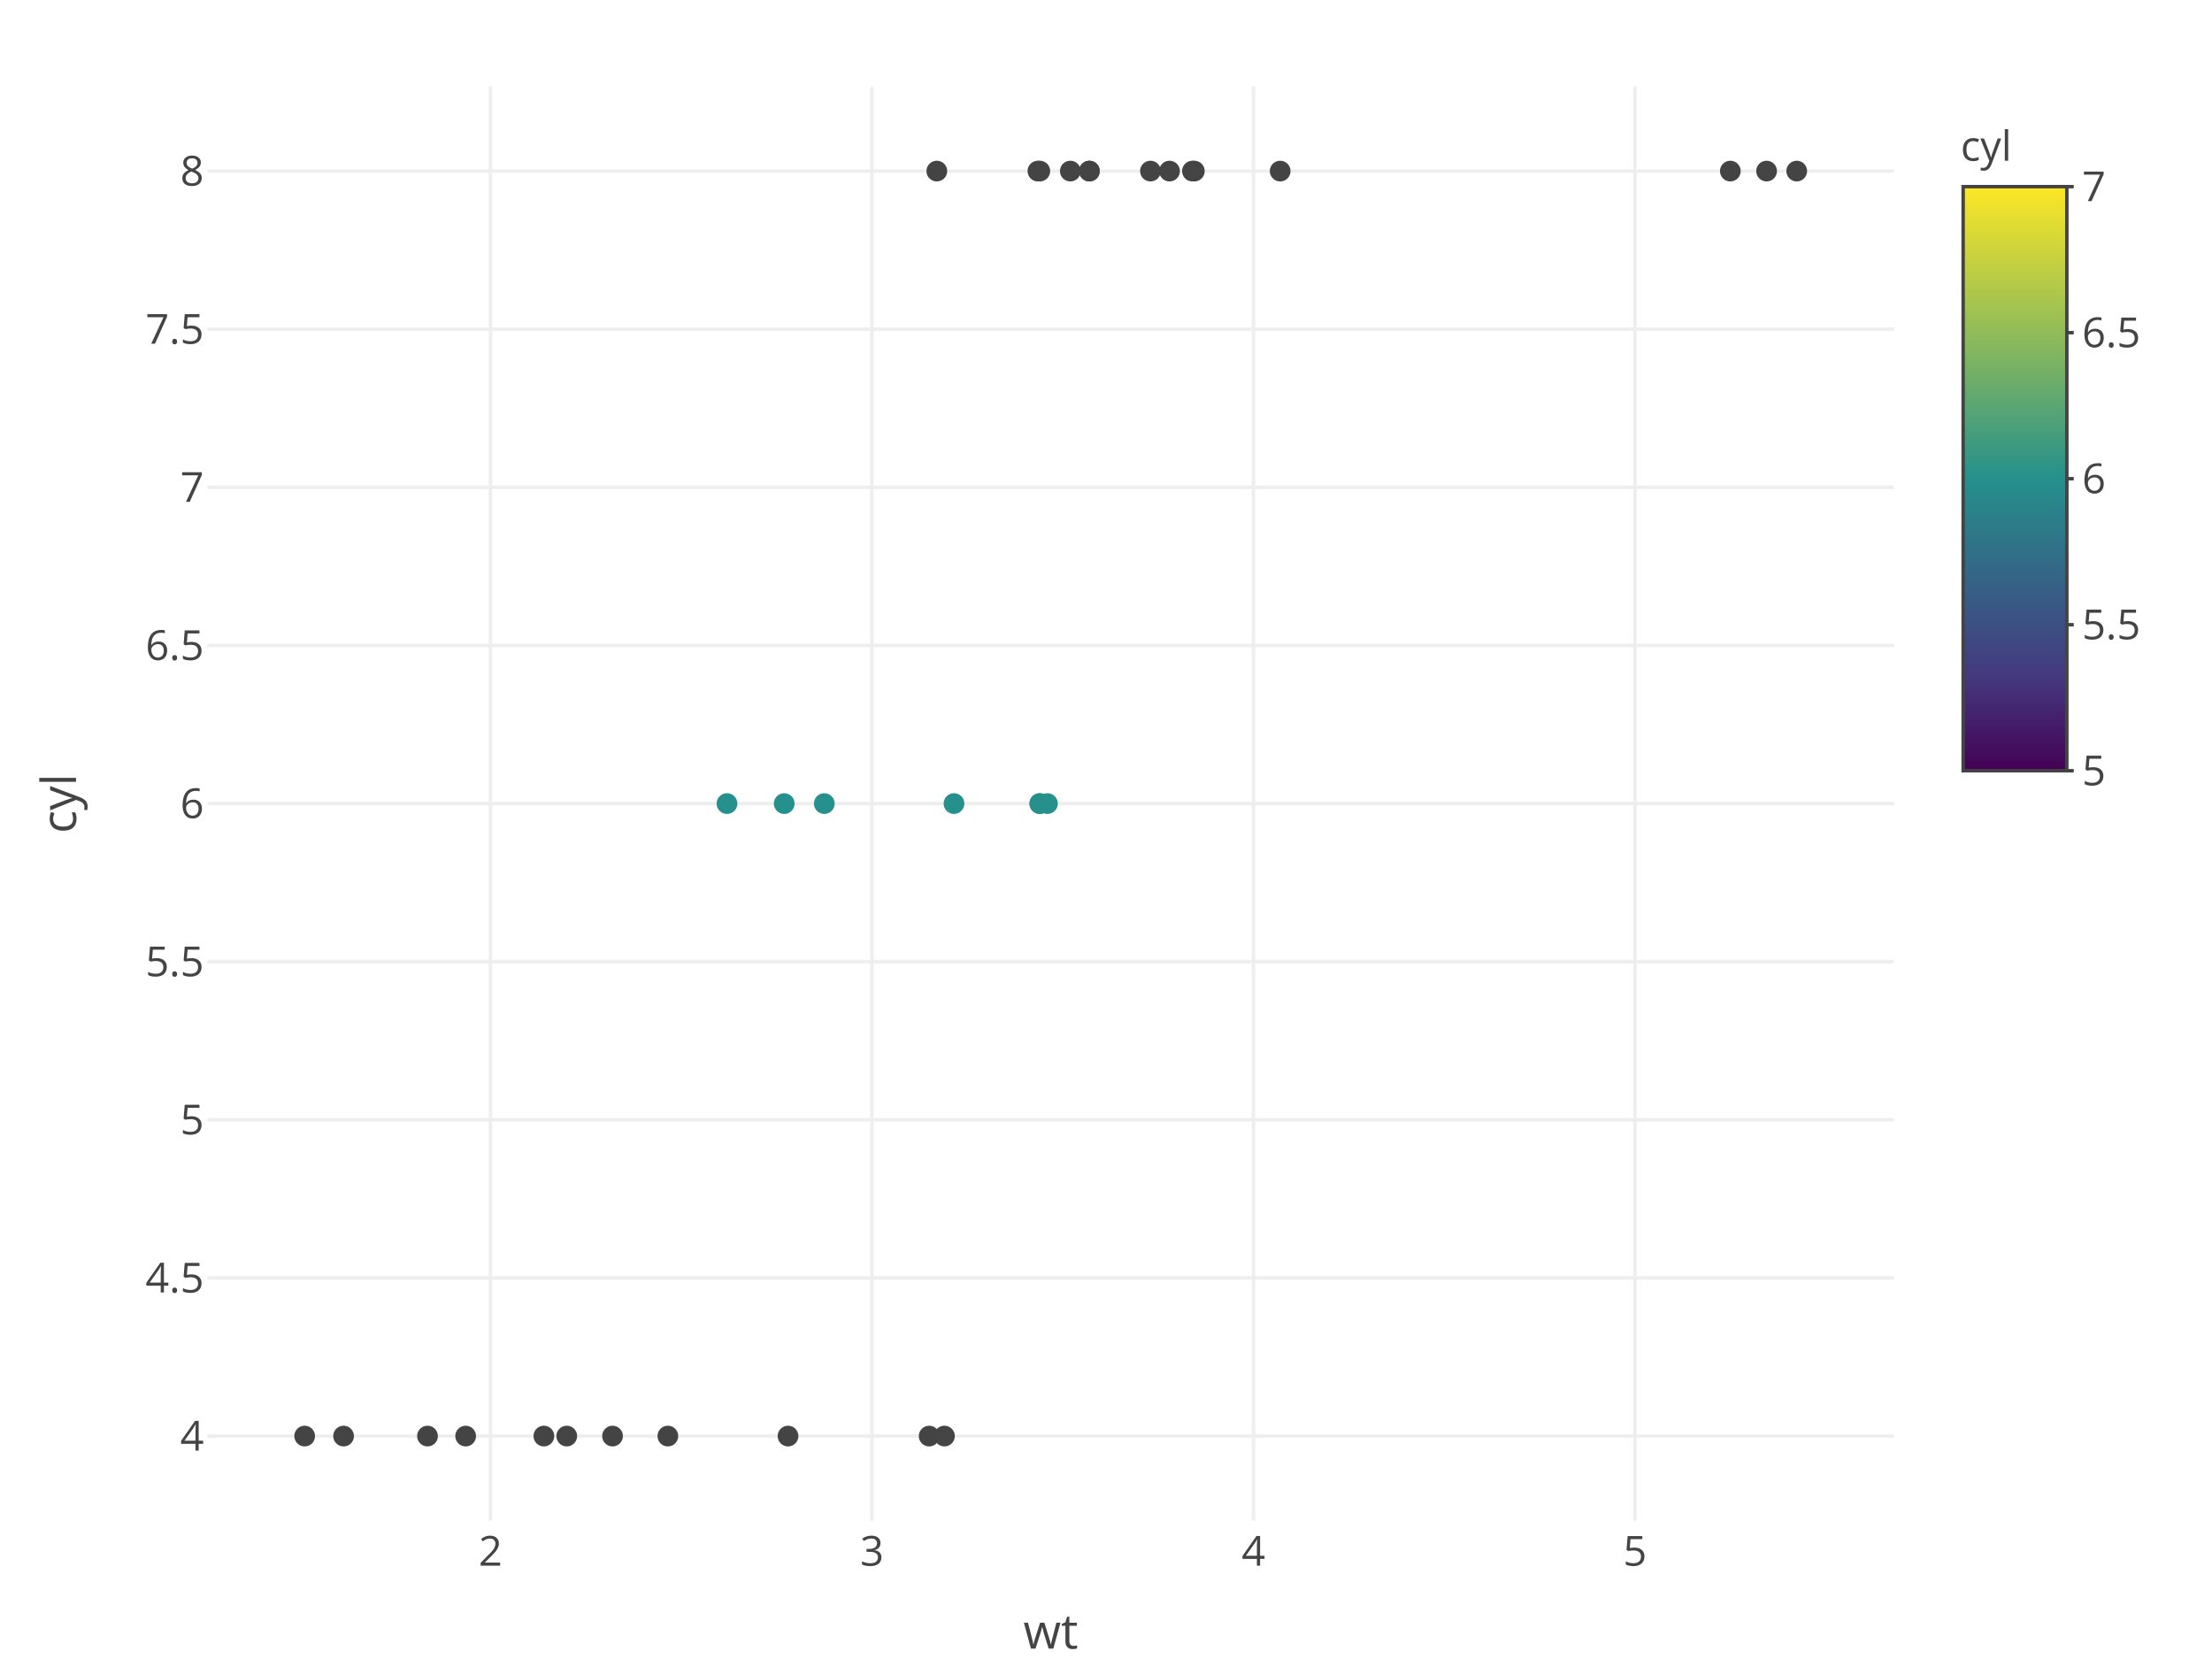
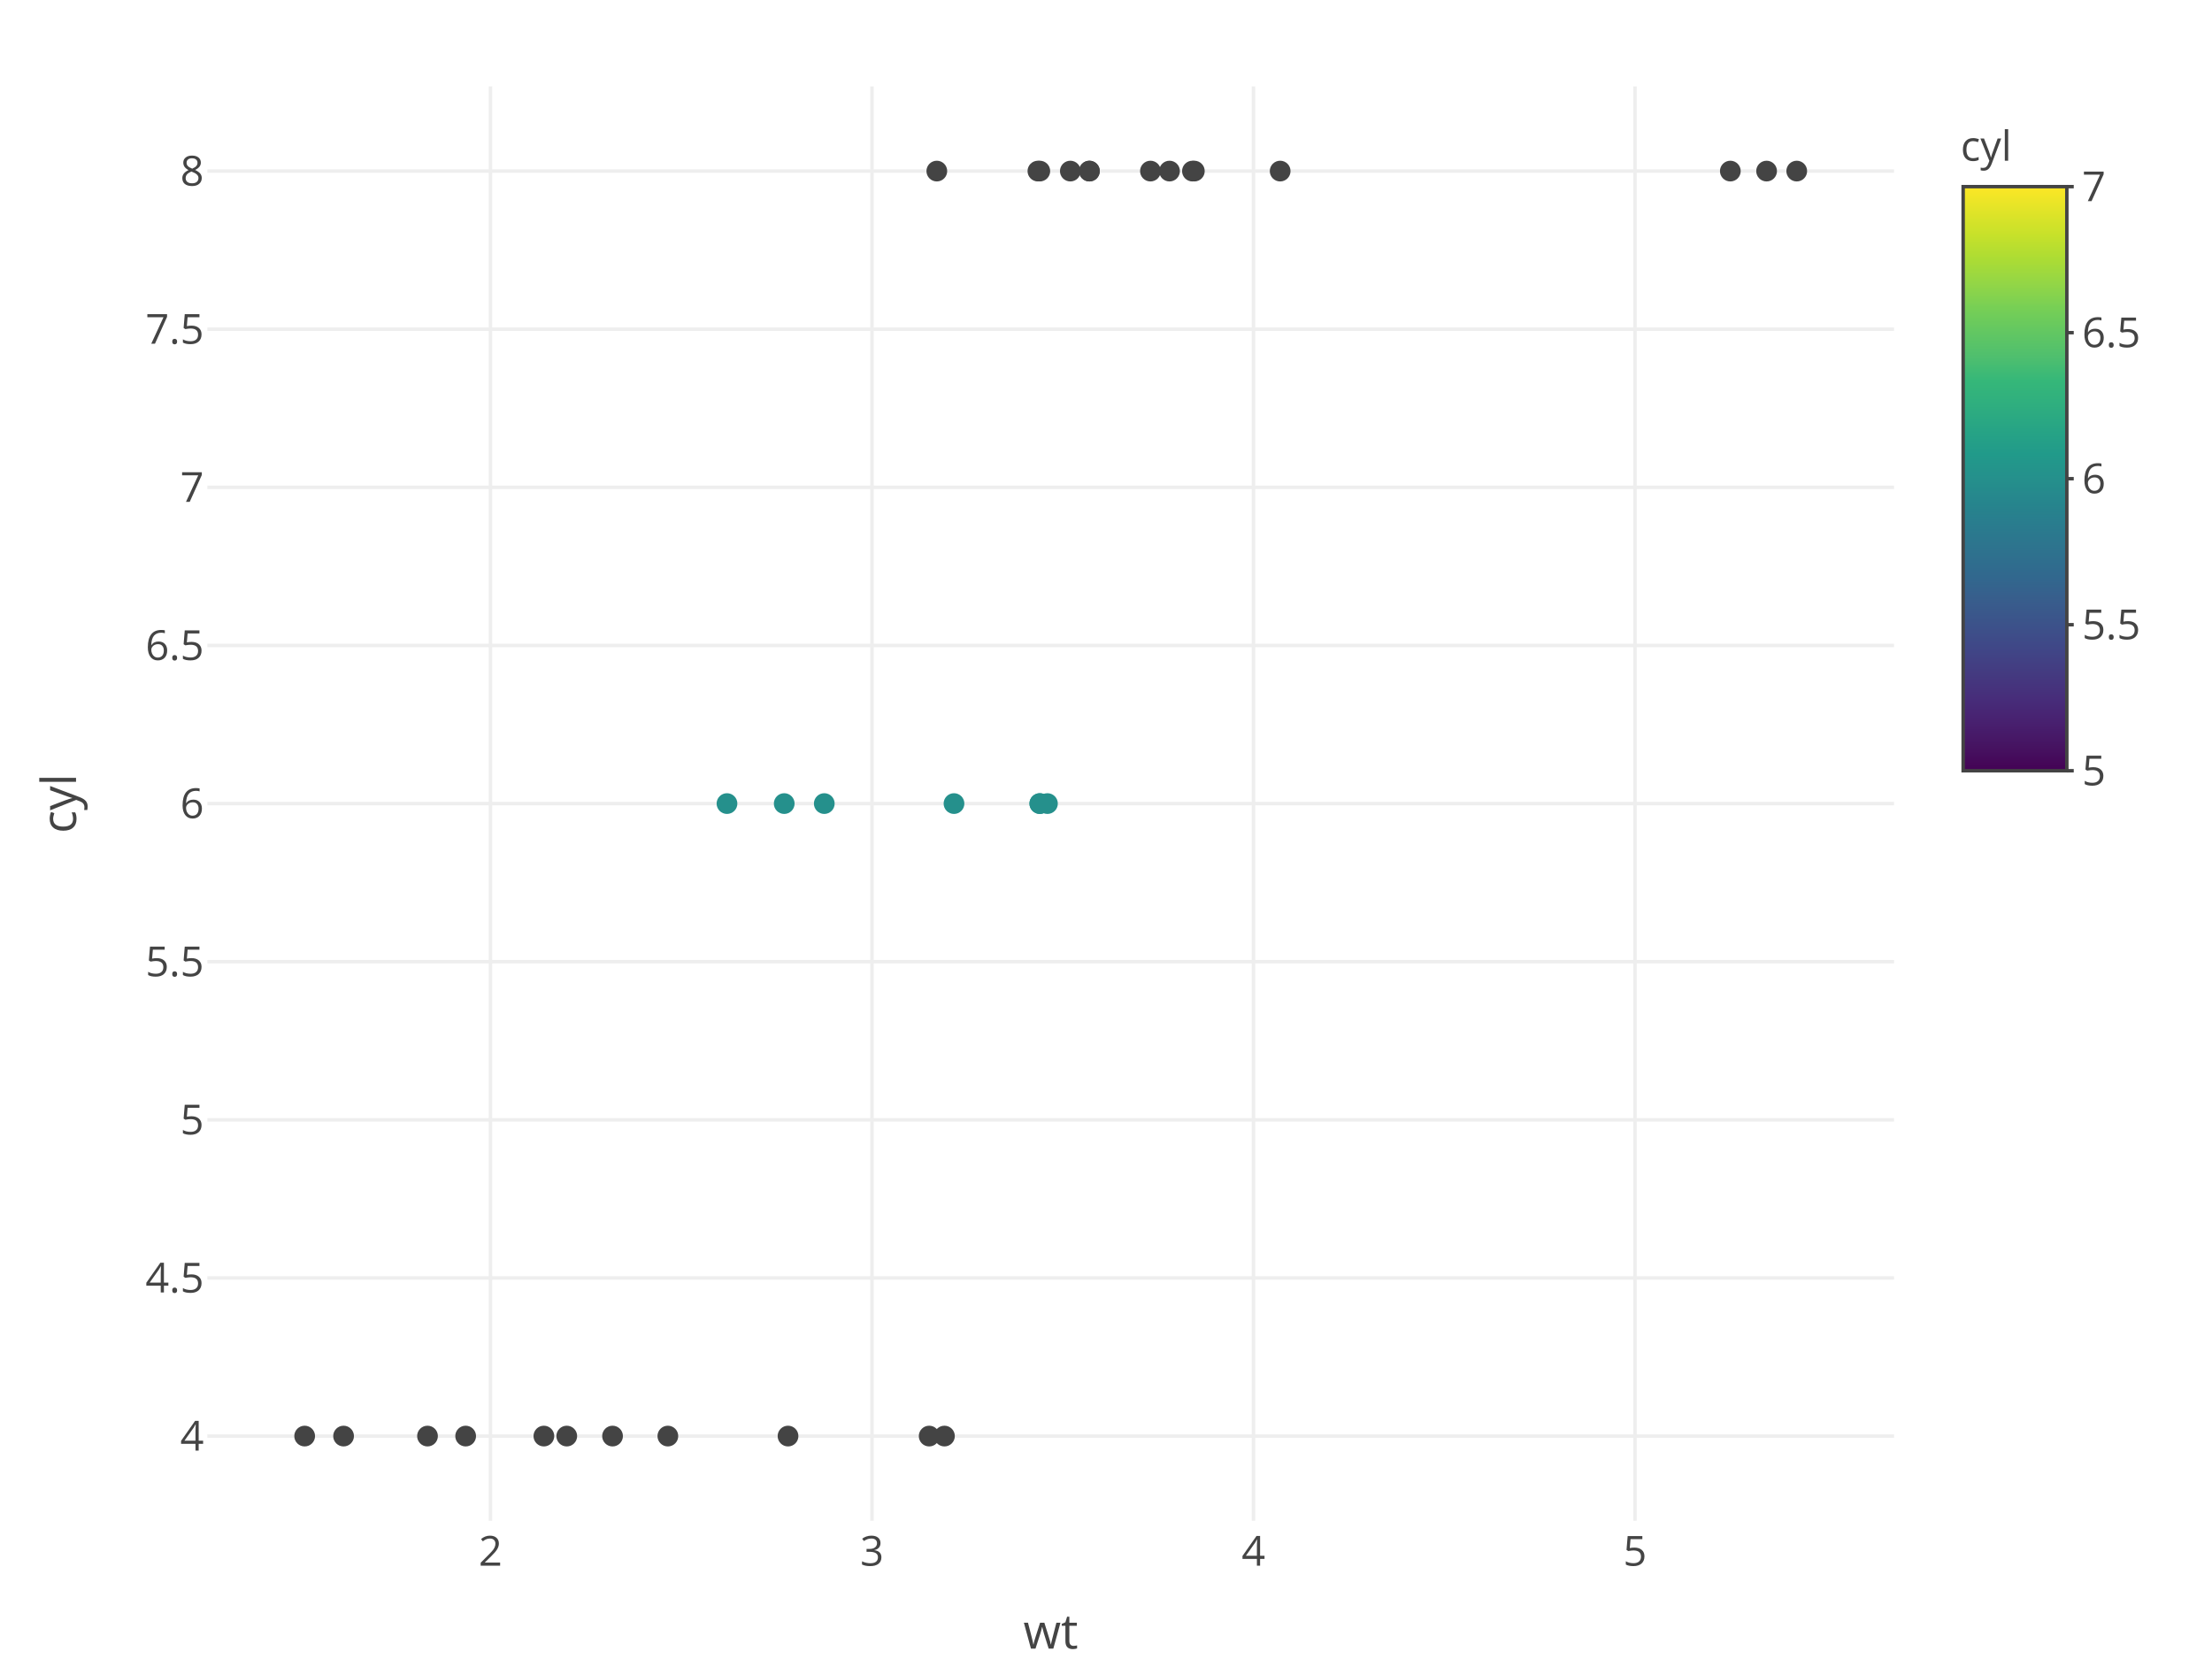
<svg xmlns="http://www.w3.org/2000/svg" class="main-svg" width="640" height="480" viewBox="0 0 640 480">
  <rect x="0" y="0" width="640" height="480" style="fill: rgb(255, 255, 255); fill-opacity: 1;" />
  <defs id="defs-">
    <g class="clips">
      <clipPath id="clipxyplot" class="plotclip">
        <rect width="488" height="415" />
      </clipPath>
      <clipPath class="axesclip" id="clipx">
        <rect x="60" y="0" width="488" height="480" />
      </clipPath>
      <clipPath class="axesclip" id="clipy">
        <rect x="0" y="25" width="640" height="415" />
      </clipPath>
      <clipPath class="axesclip" id="clipxy">
        <rect x="60" y="25" width="488" height="415" />
      </clipPath>
    </g>
    <g class="gradients">
      <linearGradient x1="0" x2="0" y1="1" y2="0" id="g-cb-vdiffr-plotly-2">
        <stop offset="0%" stop-color="rgb(68, 1, 84)" stop-opacity="1" />
-         <stop offset="0%" stop-color="rgb(68, 1, 84)" stop-opacity="1" />
-         <stop offset="0%" stop-color="rgb(68, 1, 84)" stop-opacity="1" />
-         <stop offset="0%" stop-color="rgb(68, 1, 84)" stop-opacity="1" />
-         <stop offset="0%" stop-color="rgb(68, 1, 84)" stop-opacity="1" />
-         <stop offset="0%" stop-color="rgb(68, 1, 84)" stop-opacity="1" />
-         <stop offset="0%" stop-color="rgb(68, 1, 84)" stop-opacity="1" />
-         <stop offset="0%" stop-color="rgb(68, 1, 84)" stop-opacity="1" />
+         <stop offset="4.167%" stop-color="rgb(70, 19, 97)" stop-opacity="1" />
+         <stop offset="8.333%" stop-color="rgb(72, 32, 111)" stop-opacity="1" />
+         <stop offset="12.5%" stop-color="rgb(71, 45, 122)" stop-opacity="1" />
        <stop offset="16.667%" stop-color="rgb(68, 58, 128)" stop-opacity="1" />
+         <stop offset="20.833%" stop-color="rgb(64, 70, 135)" stop-opacity="1" />
+         <stop offset="25%" stop-color="rgb(60, 82, 138)" stop-opacity="1" />
+         <stop offset="29.167%" stop-color="rgb(56, 93, 140)" stop-opacity="1" />
+         <stop offset="33.333%" stop-color="rgb(49, 104, 142)" stop-opacity="1" />
+         <stop offset="37.5%" stop-color="rgb(46, 114, 142)" stop-opacity="1" />
+         <stop offset="41.667%" stop-color="rgb(42, 123, 142)" stop-opacity="1" />
+         <stop offset="45.833%" stop-color="rgb(38, 133, 141)" stop-opacity="1" />
        <stop offset="50%" stop-color="rgb(37, 144, 140)" stop-opacity="1" />
-         <stop offset="50%" stop-color="rgb(37, 144, 140)" stop-opacity="1" />
-         <stop offset="50%" stop-color="rgb(37, 144, 140)" stop-opacity="1" />
-         <stop offset="50%" stop-color="rgb(37, 144, 140)" stop-opacity="1" />
-         <stop offset="50%" stop-color="rgb(37, 144, 140)" stop-opacity="1" />
-         <stop offset="100%" stop-color="rgb(253, 231, 37)" stop-opacity="1" />
-         <stop offset="100%" stop-color="rgb(253, 231, 37)" stop-opacity="1" />
-         <stop offset="100%" stop-color="rgb(253, 231, 37)" stop-opacity="1" />
-         <stop offset="100%" stop-color="rgb(253, 231, 37)" stop-opacity="1" />
-         <stop offset="100%" stop-color="rgb(253, 231, 37)" stop-opacity="1" />
-         <stop offset="100%" stop-color="rgb(253, 231, 37)" stop-opacity="1" />
-         <stop offset="100%" stop-color="rgb(253, 231, 37)" stop-opacity="1" />
-         <stop offset="100%" stop-color="rgb(253, 231, 37)" stop-opacity="1" />
-         <stop offset="100%" stop-color="rgb(253, 231, 37)" stop-opacity="1" />
-         <stop offset="100%" stop-color="rgb(253, 231, 37)" stop-opacity="1" />
+         <stop offset="54.167%" stop-color="rgb(33, 154, 138)" stop-opacity="1" />
+         <stop offset="58.333%" stop-color="rgb(39, 164, 133)" stop-opacity="1" />
+         <stop offset="62.5%" stop-color="rgb(47, 174, 127)" stop-opacity="1" />
+         <stop offset="66.667%" stop-color="rgb(53, 183, 121)" stop-opacity="1" />
+         <stop offset="70.833%" stop-color="rgb(79, 191, 110)" stop-opacity="1" />
+         <stop offset="75%" stop-color="rgb(98, 199, 98)" stop-opacity="1" />
+         <stop offset="79.167%" stop-color="rgb(119, 207, 85)" stop-opacity="1" />
+         <stop offset="83.333%" stop-color="rgb(147, 214, 70)" stop-opacity="1" />
+         <stop offset="87.5%" stop-color="rgb(172, 220, 52)" stop-opacity="1" />
+         <stop offset="91.667%" stop-color="rgb(199, 225, 42)" stop-opacity="1" />
+         <stop offset="95.833%" stop-color="rgb(226, 228, 40)" stop-opacity="1" />
        <stop offset="100%" stop-color="rgb(253, 231, 37)" stop-opacity="1" />
      </linearGradient>
    </g>
  </defs>
  <g class="bglayer">
    <rect class="bg" x="60" y="25" width="488" height="415" style="fill: rgb(255, 255, 255); fill-opacity: 1; stroke-width: 0;" />
  </g>
  <g class="layer-below">
    <g class="imagelayer" />
    <g class="shapelayer" />
  </g>
  <g class="cartesianlayer">
    <g class="subplot xy">
      <g class="layer-subplot">
        <g class="shapelayer" />
        <g class="imagelayer" />
      </g>
      <g class="gridlayer">
        <g class="x">
          <path class="xgrid crisp" d="M0,25v415" transform="translate(141.91,0)" style="stroke: rgb(238, 238, 238); stroke-opacity: 1; stroke-width: 1px;" />
          <path class="xgrid crisp" d="M0,25v415" transform="translate(252.29,0)" style="stroke: rgb(238, 238, 238); stroke-opacity: 1; stroke-width: 1px;" />
          <path class="xgrid crisp" d="M0,25v415" transform="translate(362.67,0)" style="stroke: rgb(238, 238, 238); stroke-opacity: 1; stroke-width: 1px;" />
          <path class="xgrid crisp" d="M0,25v415" transform="translate(473.05,0)" style="stroke: rgb(238, 238, 238); stroke-opacity: 1; stroke-width: 1px;" />
        </g>
        <g class="y">
          <path class="ygrid crisp" d="M60,0h488" transform="translate(0,415.5)" style="stroke: rgb(238, 238, 238); stroke-opacity: 1; stroke-width: 1px;" />
          <path class="ygrid crisp" d="M60,0h488" transform="translate(0,369.75)" style="stroke: rgb(238, 238, 238); stroke-opacity: 1; stroke-width: 1px;" />
          <path class="ygrid crisp" d="M60,0h488" transform="translate(0,324)" style="stroke: rgb(238, 238, 238); stroke-opacity: 1; stroke-width: 1px;" />
          <path class="ygrid crisp" d="M60,0h488" transform="translate(0,278.25)" style="stroke: rgb(238, 238, 238); stroke-opacity: 1; stroke-width: 1px;" />
          <path class="ygrid crisp" d="M60,0h488" transform="translate(0,232.5)" style="stroke: rgb(238, 238, 238); stroke-opacity: 1; stroke-width: 1px;" />
          <path class="ygrid crisp" d="M60,0h488" transform="translate(0,186.75)" style="stroke: rgb(238, 238, 238); stroke-opacity: 1; stroke-width: 1px;" />
          <path class="ygrid crisp" d="M60,0h488" transform="translate(0,141)" style="stroke: rgb(238, 238, 238); stroke-opacity: 1; stroke-width: 1px;" />
          <path class="ygrid crisp" d="M60,0h488" transform="translate(0,95.25)" style="stroke: rgb(238, 238, 238); stroke-opacity: 1; stroke-width: 1px;" />
          <path class="ygrid crisp" d="M60,0h488" transform="translate(0,49.5)" style="stroke: rgb(238, 238, 238); stroke-opacity: 1; stroke-width: 1px;" />
        </g>
      </g>
      <g class="zerolinelayer" />
      <path class="xlines-below" />
      <path class="ylines-below" />
      <g class="overlines-below" />
      <g class="xaxislayer-below" />
      <g class="yaxislayer-below" />
      <g class="overaxes-below" />
      <g class="plot" transform="translate(60, 25)" clip-path="url(#clipxyplot)">
        <g class="scatterlayer mlayer">
          <g class="trace scatter trace-vdiffr-plotly-1" style="stroke-miterlimit: 2; opacity: 1;">
            <g class="fills" />
            <g class="errorbars" />
            <g class="lines" />
            <g class="points">
              <path class="point" transform="translate(150.34,207.5)" d="M3,0A3,3 0 1,1 0,-3A3,3 0 0,1 3,0Z" style="opacity: 1; stroke-width: 0px; fill: rgb(37, 144, 140); fill-opacity: 1;" />
              <path class="point" transform="translate(178.49,207.5)" d="M3,0A3,3 0 1,1 0,-3A3,3 0 0,1 3,0Z" style="opacity: 1; stroke-width: 0px; fill: rgb(37, 144, 140); fill-opacity: 1;" />
              <path class="point" transform="translate(117.23,390.5)" d="M3,0A3,3 0 1,1 0,-3A3,3 0 0,1 3,0Z" style="opacity: 1; stroke-width: 0px; fill: rgb(68, 68, 68); fill-opacity: 1;" />
              <path class="point" transform="translate(216.02,207.5)" d="M3,0A3,3 0 1,1 0,-3A3,3 0 0,1 3,0Z" style="opacity: 1; stroke-width: 0px; fill: rgb(37, 144, 140); fill-opacity: 1;" />
              <path class="point" transform="translate(240.85,24.5)" d="M3,0A3,3 0 1,1 0,-3A3,3 0 0,1 3,0Z" style="opacity: 1; stroke-width: 0px; fill: rgb(68, 68, 68); fill-opacity: 1;" />
              <path class="point" transform="translate(243.06,207.5)" d="M3,0A3,3 0 1,1 0,-3A3,3 0 0,1 3,0Z" style="opacity: 1; stroke-width: 0px; fill: rgb(37, 144, 140); fill-opacity: 1;" />
              <path class="point" transform="translate(255.2,24.5)" d="M3,0A3,3 0 1,1 0,-3A3,3 0 0,1 3,0Z" style="opacity: 1; stroke-width: 0px; fill: rgb(68, 68, 68); fill-opacity: 1;" />
              <path class="point" transform="translate(213.26,390.5)" d="M3,0A3,3 0 1,1 0,-3A3,3 0 0,1 3,0Z" style="opacity: 1; stroke-width: 0px; fill: rgb(68, 68, 68); fill-opacity: 1;" />
              <path class="point" transform="translate(208.84,390.5)" d="M3,0A3,3 0 1,1 0,-3A3,3 0 0,1 3,0Z" style="opacity: 1; stroke-width: 0px; fill: rgb(68, 68, 68); fill-opacity: 1;" />
              <path class="point" transform="translate(240.85,207.5)" d="M3,0A3,3 0 1,1 0,-3A3,3 0 0,1 3,0Z" style="opacity: 1; stroke-width: 0px; fill: rgb(37, 144, 140); fill-opacity: 1;" />
              <path class="point" transform="translate(240.85,207.5)" d="M3,0A3,3 0 1,1 0,-3A3,3 0 0,1 3,0Z" style="opacity: 1; stroke-width: 0px; fill: rgb(37, 144, 140); fill-opacity: 1;" />
              <path class="point" transform="translate(310.39,24.5)" d="M3,0A3,3 0 1,1 0,-3A3,3 0 0,1 3,0Z" style="opacity: 1; stroke-width: 0px; fill: rgb(68, 68, 68); fill-opacity: 1;" />
              <path class="point" transform="translate(272.86,24.5)" d="M3,0A3,3 0 1,1 0,-3A3,3 0 0,1 3,0Z" style="opacity: 1; stroke-width: 0px; fill: rgb(68, 68, 68); fill-opacity: 1;" />
              <path class="point" transform="translate(278.38,24.5)" d="M3,0A3,3 0 1,1 0,-3A3,3 0 0,1 3,0Z" style="opacity: 1; stroke-width: 0px; fill: rgb(68, 68, 68); fill-opacity: 1;" />
              <path class="point" transform="translate(440.64,24.5)" d="M3,0A3,3 0 1,1 0,-3A3,3 0 0,1 3,0Z" style="opacity: 1; stroke-width: 0px; fill: rgb(68, 68, 68); fill-opacity: 1;" />
              <path class="point" transform="translate(459.85,24.5)" d="M3,0A3,3 0 1,1 0,-3A3,3 0 0,1 3,0Z" style="opacity: 1; stroke-width: 0px; fill: rgb(68, 68, 68); fill-opacity: 1;" />
              <path class="point" transform="translate(451.13,24.5)" d="M3,0A3,3 0 1,1 0,-3A3,3 0 0,1 3,0Z" style="opacity: 1; stroke-width: 0px; fill: rgb(68, 68, 68); fill-opacity: 1;" />
              <path class="point" transform="translate(103.98,390.5)" d="M3,0A3,3 0 1,1 0,-3A3,3 0 0,1 3,0Z" style="opacity: 1; stroke-width: 0px; fill: rgb(68, 68, 68); fill-opacity: 1;" />
              <path class="point" transform="translate(39.41,390.5)" d="M3,0A3,3 0 1,1 0,-3A3,3 0 0,1 3,0Z" style="opacity: 1; stroke-width: 0px; fill: rgb(68, 68, 68); fill-opacity: 1;" />
              <path class="point" transform="translate(63.69,390.5)" d="M3,0A3,3 0 1,1 0,-3A3,3 0 0,1 3,0Z" style="opacity: 1; stroke-width: 0px; fill: rgb(68, 68, 68); fill-opacity: 1;" />
              <path class="point" transform="translate(133.23,390.5)" d="M3,0A3,3 0 1,1 0,-3A3,3 0 0,1 3,0Z" style="opacity: 1; stroke-width: 0px; fill: rgb(68, 68, 68); fill-opacity: 1;" />
              <path class="point" transform="translate(249.68,24.5)" d="M3,0A3,3 0 1,1 0,-3A3,3 0 0,1 3,0Z" style="opacity: 1; stroke-width: 0px; fill: rgb(68, 68, 68); fill-opacity: 1;" />
              <path class="point" transform="translate(240.3,24.5)" d="M3,0A3,3 0 1,1 0,-3A3,3 0 0,1 3,0Z" style="opacity: 1; stroke-width: 0px; fill: rgb(68, 68, 68); fill-opacity: 1;" />
              <path class="point" transform="translate(285.01,24.5)" d="M3,0A3,3 0 1,1 0,-3A3,3 0 0,1 3,0Z" style="opacity: 1; stroke-width: 0px; fill: rgb(68, 68, 68); fill-opacity: 1;" />
              <path class="point" transform="translate(285.56,24.5)" d="M3,0A3,3 0 1,1 0,-3A3,3 0 0,1 3,0Z" style="opacity: 1; stroke-width: 0px; fill: rgb(68, 68, 68); fill-opacity: 1;" />
              <path class="point" transform="translate(74.73,390.5)" d="M3,0A3,3 0 1,1 0,-3A3,3 0 0,1 3,0Z" style="opacity: 1; stroke-width: 0px; fill: rgb(68, 68, 68); fill-opacity: 1;" />
              <path class="point" transform="translate(97.36,390.5)" d="M3,0A3,3 0 1,1 0,-3A3,3 0 0,1 3,0Z" style="opacity: 1; stroke-width: 0px; fill: rgb(68, 68, 68); fill-opacity: 1;" />
              <path class="point" transform="translate(28.15,390.5)" d="M3,0A3,3 0 1,1 0,-3A3,3 0 0,1 3,0Z" style="opacity: 1; stroke-width: 0px; fill: rgb(68, 68, 68); fill-opacity: 1;" />
              <path class="point" transform="translate(211.05,24.5)" d="M3,0A3,3 0 1,1 0,-3A3,3 0 0,1 3,0Z" style="opacity: 1; stroke-width: 0px; fill: rgb(68, 68, 68); fill-opacity: 1;" />
              <path class="point" transform="translate(166.9,207.5)" d="M3,0A3,3 0 1,1 0,-3A3,3 0 0,1 3,0Z" style="opacity: 1; stroke-width: 0px; fill: rgb(37, 144, 140); fill-opacity: 1;" />
              <path class="point" transform="translate(255.2,24.5)" d="M3,0A3,3 0 1,1 0,-3A3,3 0 0,1 3,0Z" style="opacity: 1; stroke-width: 0px; fill: rgb(68, 68, 68); fill-opacity: 1;" />
              <path class="point" transform="translate(168,390.5)" d="M3,0A3,3 0 1,1 0,-3A3,3 0 0,1 3,0Z" style="opacity: 1; stroke-width: 0px; fill: rgb(68, 68, 68); fill-opacity: 1;" />
            </g>
            <g class="text" />
          </g>
          <g class="trace scatter trace-vdiffr-plotly-2" style="stroke-miterlimit: 2; opacity: 0;">
            <g class="fills" />
            <g class="errorbars" />
            <g class="lines" />
            <g class="points">
              <path class="point" transform="translate(28.15,390.5)" d="M3,0A3,3 0 1,1 0,-3A3,3 0 0,1 3,0Z" style="opacity: 1; stroke-width: 0px; fill: rgb(68, 68, 68); fill-opacity: 1;" />
              <path class="point" transform="translate(459.85,24.5)" d="M3,0A3,3 0 1,1 0,-3A3,3 0 0,1 3,0Z" style="opacity: 1; stroke-width: 0px; fill: rgb(68, 68, 68); fill-opacity: 1;" />
            </g>
            <g class="text" />
          </g>
        </g>
      </g>
      <g class="overplot" />
      <path class="xlines-above crisp" d="M0,0" style="fill: none;" />
      <path class="ylines-above crisp" d="M0,0" style="fill: none;" />
      <g class="overlines-above" />
      <g class="xaxislayer-above">
        <g class="xtick">
          <text text-anchor="middle" x="0" y="453" transform="translate(141.91,0)" style="font-family: 'Open Sans', verdana, arial, sans-serif; font-size: 12px; fill: rgb(68, 68, 68); fill-opacity: 1; white-space: pre;">2</text>
        </g>
        <g class="xtick">
          <text text-anchor="middle" x="0" y="453" transform="translate(252.29,0)" style="font-family: 'Open Sans', verdana, arial, sans-serif; font-size: 12px; fill: rgb(68, 68, 68); fill-opacity: 1; white-space: pre;">3</text>
        </g>
        <g class="xtick">
          <text text-anchor="middle" x="0" y="453" transform="translate(362.67,0)" style="font-family: 'Open Sans', verdana, arial, sans-serif; font-size: 12px; fill: rgb(68, 68, 68); fill-opacity: 1; white-space: pre;">4</text>
        </g>
        <g class="xtick">
          <text text-anchor="middle" x="0" y="453" transform="translate(473.05,0)" style="font-family: 'Open Sans', verdana, arial, sans-serif; font-size: 12px; fill: rgb(68, 68, 68); fill-opacity: 1; white-space: pre;">5</text>
        </g>
      </g>
      <g class="yaxislayer-above">
        <g class="ytick">
          <text text-anchor="end" x="59" y="4.2" transform="translate(0,415.5)" style="font-family: 'Open Sans', verdana, arial, sans-serif; font-size: 12px; fill: rgb(68, 68, 68); fill-opacity: 1; white-space: pre;">4</text>
        </g>
        <g class="ytick">
          <text text-anchor="end" x="59" y="4.2" transform="translate(0,369.75)" style="font-family: 'Open Sans', verdana, arial, sans-serif; font-size: 12px; fill: rgb(68, 68, 68); fill-opacity: 1; white-space: pre;">4.5</text>
        </g>
        <g class="ytick">
          <text text-anchor="end" x="59" y="4.2" transform="translate(0,324)" style="font-family: 'Open Sans', verdana, arial, sans-serif; font-size: 12px; fill: rgb(68, 68, 68); fill-opacity: 1; white-space: pre;">5</text>
        </g>
        <g class="ytick">
          <text text-anchor="end" x="59" y="4.2" transform="translate(0,278.25)" style="font-family: 'Open Sans', verdana, arial, sans-serif; font-size: 12px; fill: rgb(68, 68, 68); fill-opacity: 1; white-space: pre;">5.5</text>
        </g>
        <g class="ytick">
          <text text-anchor="end" x="59" y="4.2" transform="translate(0,232.5)" style="font-family: 'Open Sans', verdana, arial, sans-serif; font-size: 12px; fill: rgb(68, 68, 68); fill-opacity: 1; white-space: pre;">6</text>
        </g>
        <g class="ytick">
          <text text-anchor="end" x="59" y="4.2" transform="translate(0,186.75)" style="font-family: 'Open Sans', verdana, arial, sans-serif; font-size: 12px; fill: rgb(68, 68, 68); fill-opacity: 1; white-space: pre;">6.5</text>
        </g>
        <g class="ytick">
          <text text-anchor="end" x="59" y="4.2" transform="translate(0,141)" style="font-family: 'Open Sans', verdana, arial, sans-serif; font-size: 12px; fill: rgb(68, 68, 68); fill-opacity: 1; white-space: pre;">7</text>
        </g>
        <g class="ytick">
          <text text-anchor="end" x="59" y="4.2" transform="translate(0,95.25)" style="font-family: 'Open Sans', verdana, arial, sans-serif; font-size: 12px; fill: rgb(68, 68, 68); fill-opacity: 1; white-space: pre;">7.5</text>
        </g>
        <g class="ytick">
          <text text-anchor="end" x="59" y="4.2" transform="translate(0,49.5)" style="font-family: 'Open Sans', verdana, arial, sans-serif; font-size: 12px; fill: rgb(68, 68, 68); fill-opacity: 1; white-space: pre;">8</text>
        </g>
      </g>
      <g class="overaxes-above" />
    </g>
  </g>
  <g class="polarlayer" />
  <g class="ternarylayer" />
  <g class="geolayer" />
  <g class="pielayer" />
  <g class="glimages" />
  <defs id="topdefs-">
    <g class="clips" />
  </defs>
  <g class="layer-above">
    <g class="imagelayer" />
    <g class="shapelayer" />
  </g>
  <g class="infolayer">
    <g class="cb-vdiffr-plotly-2 colorbar" transform="translate(60,25)">
      <rect class="cbbg" x="497.5" y="-0.5" width="72.391" height="209" style="fill: rgb(0, 0, 0); fill-opacity: 0; stroke: rgb(68, 68, 68); stroke-opacity: 1; stroke-width: 0;" />
      <g class="cbfills" transform="translate(0,29)">
        <rect class="cbfill" x="508" width="30" y="0" height="169" style="stroke: none; fill: url('#g-cb-vdiffr-plotly-2');" />
      </g>
      <g class="cblines" transform="translate(0,29)" />
      <g class="cbaxis crisp" transform="translate(0,-25)">
        <path class="ycb-vdiffr-plotly-2tick ticks crisp" d="M538,0h2" transform="translate(0,223)" style="stroke: rgb(68, 68, 68); stroke-opacity: 1; stroke-width: 1px;" />
        <path class="ycb-vdiffr-plotly-2tick ticks crisp" d="M538,0h2" transform="translate(0,180.75)" style="stroke: rgb(68, 68, 68); stroke-opacity: 1; stroke-width: 1px;" />
        <path class="ycb-vdiffr-plotly-2tick ticks crisp" d="M538,0h2" transform="translate(0,138.5)" style="stroke: rgb(68, 68, 68); stroke-opacity: 1; stroke-width: 1px;" />
        <path class="ycb-vdiffr-plotly-2tick ticks crisp" d="M538,0h2" transform="translate(0,96.25)" style="stroke: rgb(68, 68, 68); stroke-opacity: 1; stroke-width: 1px;" />
        <path class="ycb-vdiffr-plotly-2tick ticks crisp" d="M538,0h2" transform="translate(0,54)" style="stroke: rgb(68, 68, 68); stroke-opacity: 1; stroke-width: 1px;" />
        <g class="ycb-vdiffr-plotly-2tick">
          <text text-anchor="start" x="542.4" y="4.2" transform="translate(0,223)" style="font-family: 'Open Sans', verdana, arial, sans-serif; font-size: 12px; fill: rgb(68, 68, 68); fill-opacity: 1; white-space: pre;">5</text>
        </g>
        <g class="ycb-vdiffr-plotly-2tick">
          <text text-anchor="start" x="542.4" y="4.2" transform="translate(0,180.75)" style="font-family: 'Open Sans', verdana, arial, sans-serif; font-size: 12px; fill: rgb(68, 68, 68); fill-opacity: 1; white-space: pre;">5.5</text>
        </g>
        <g class="ycb-vdiffr-plotly-2tick">
          <text text-anchor="start" x="542.4" y="4.2" transform="translate(0,138.5)" style="font-family: 'Open Sans', verdana, arial, sans-serif; font-size: 12px; fill: rgb(68, 68, 68); fill-opacity: 1; white-space: pre;">6</text>
        </g>
        <g class="ycb-vdiffr-plotly-2tick">
          <text text-anchor="start" x="542.4" y="4.2" transform="translate(0,96.25)" style="font-family: 'Open Sans', verdana, arial, sans-serif; font-size: 12px; fill: rgb(68, 68, 68); fill-opacity: 1; white-space: pre;">6.5</text>
        </g>
        <g class="ycb-vdiffr-plotly-2tick">
          <text text-anchor="start" x="542.4" y="4.2" transform="translate(0,54)" style="font-family: 'Open Sans', verdana, arial, sans-serif; font-size: 12px; fill: rgb(68, 68, 68); fill-opacity: 1; white-space: pre;">7</text>
        </g>
      </g>
      <g class="cbtitleunshift" transform="translate(-60,-25)">
        <g class="cbtitle" transform="translate(-0.5,-0.5)">
          <text class="ycb-vdiffr-plotly-2title" x="567.76" y="47" text-anchor="start" style="font-family: 'Open Sans', verdana, arial, sans-serif; font-size: 12px; fill: rgb(68, 68, 68); opacity: 1; font-weight: normal; white-space: pre;">cyl</text>
        </g>
      </g>
      <rect class="cboutline" x="508" y="29" width="30" height="169" style="stroke: rgb(68, 68, 68); stroke-opacity: 1; fill: none; stroke-width: 1;" />
    </g>
    <g class="g-gtitle" />
    <g class="g-xtitle" transform="translate(0,-15)">
      <text class="xtitle" x="304" y="492" text-anchor="middle" style="font-family: 'Open Sans', verdana, arial, sans-serif; font-size: 14px; fill: rgb(68, 68, 68); opacity: 1; font-weight: normal; white-space: pre;">wt</text>
    </g>
    <g class="g-ytitle">
      <text class="ytitle" transform="rotate(-90,22,232.5)" x="22" y="232.5" text-anchor="middle" style="font-family: 'Open Sans', verdana, arial, sans-serif; font-size: 14px; fill: rgb(68, 68, 68); opacity: 1; font-weight: normal; white-space: pre;">cyl</text>
    </g>
  </g>
</svg>
